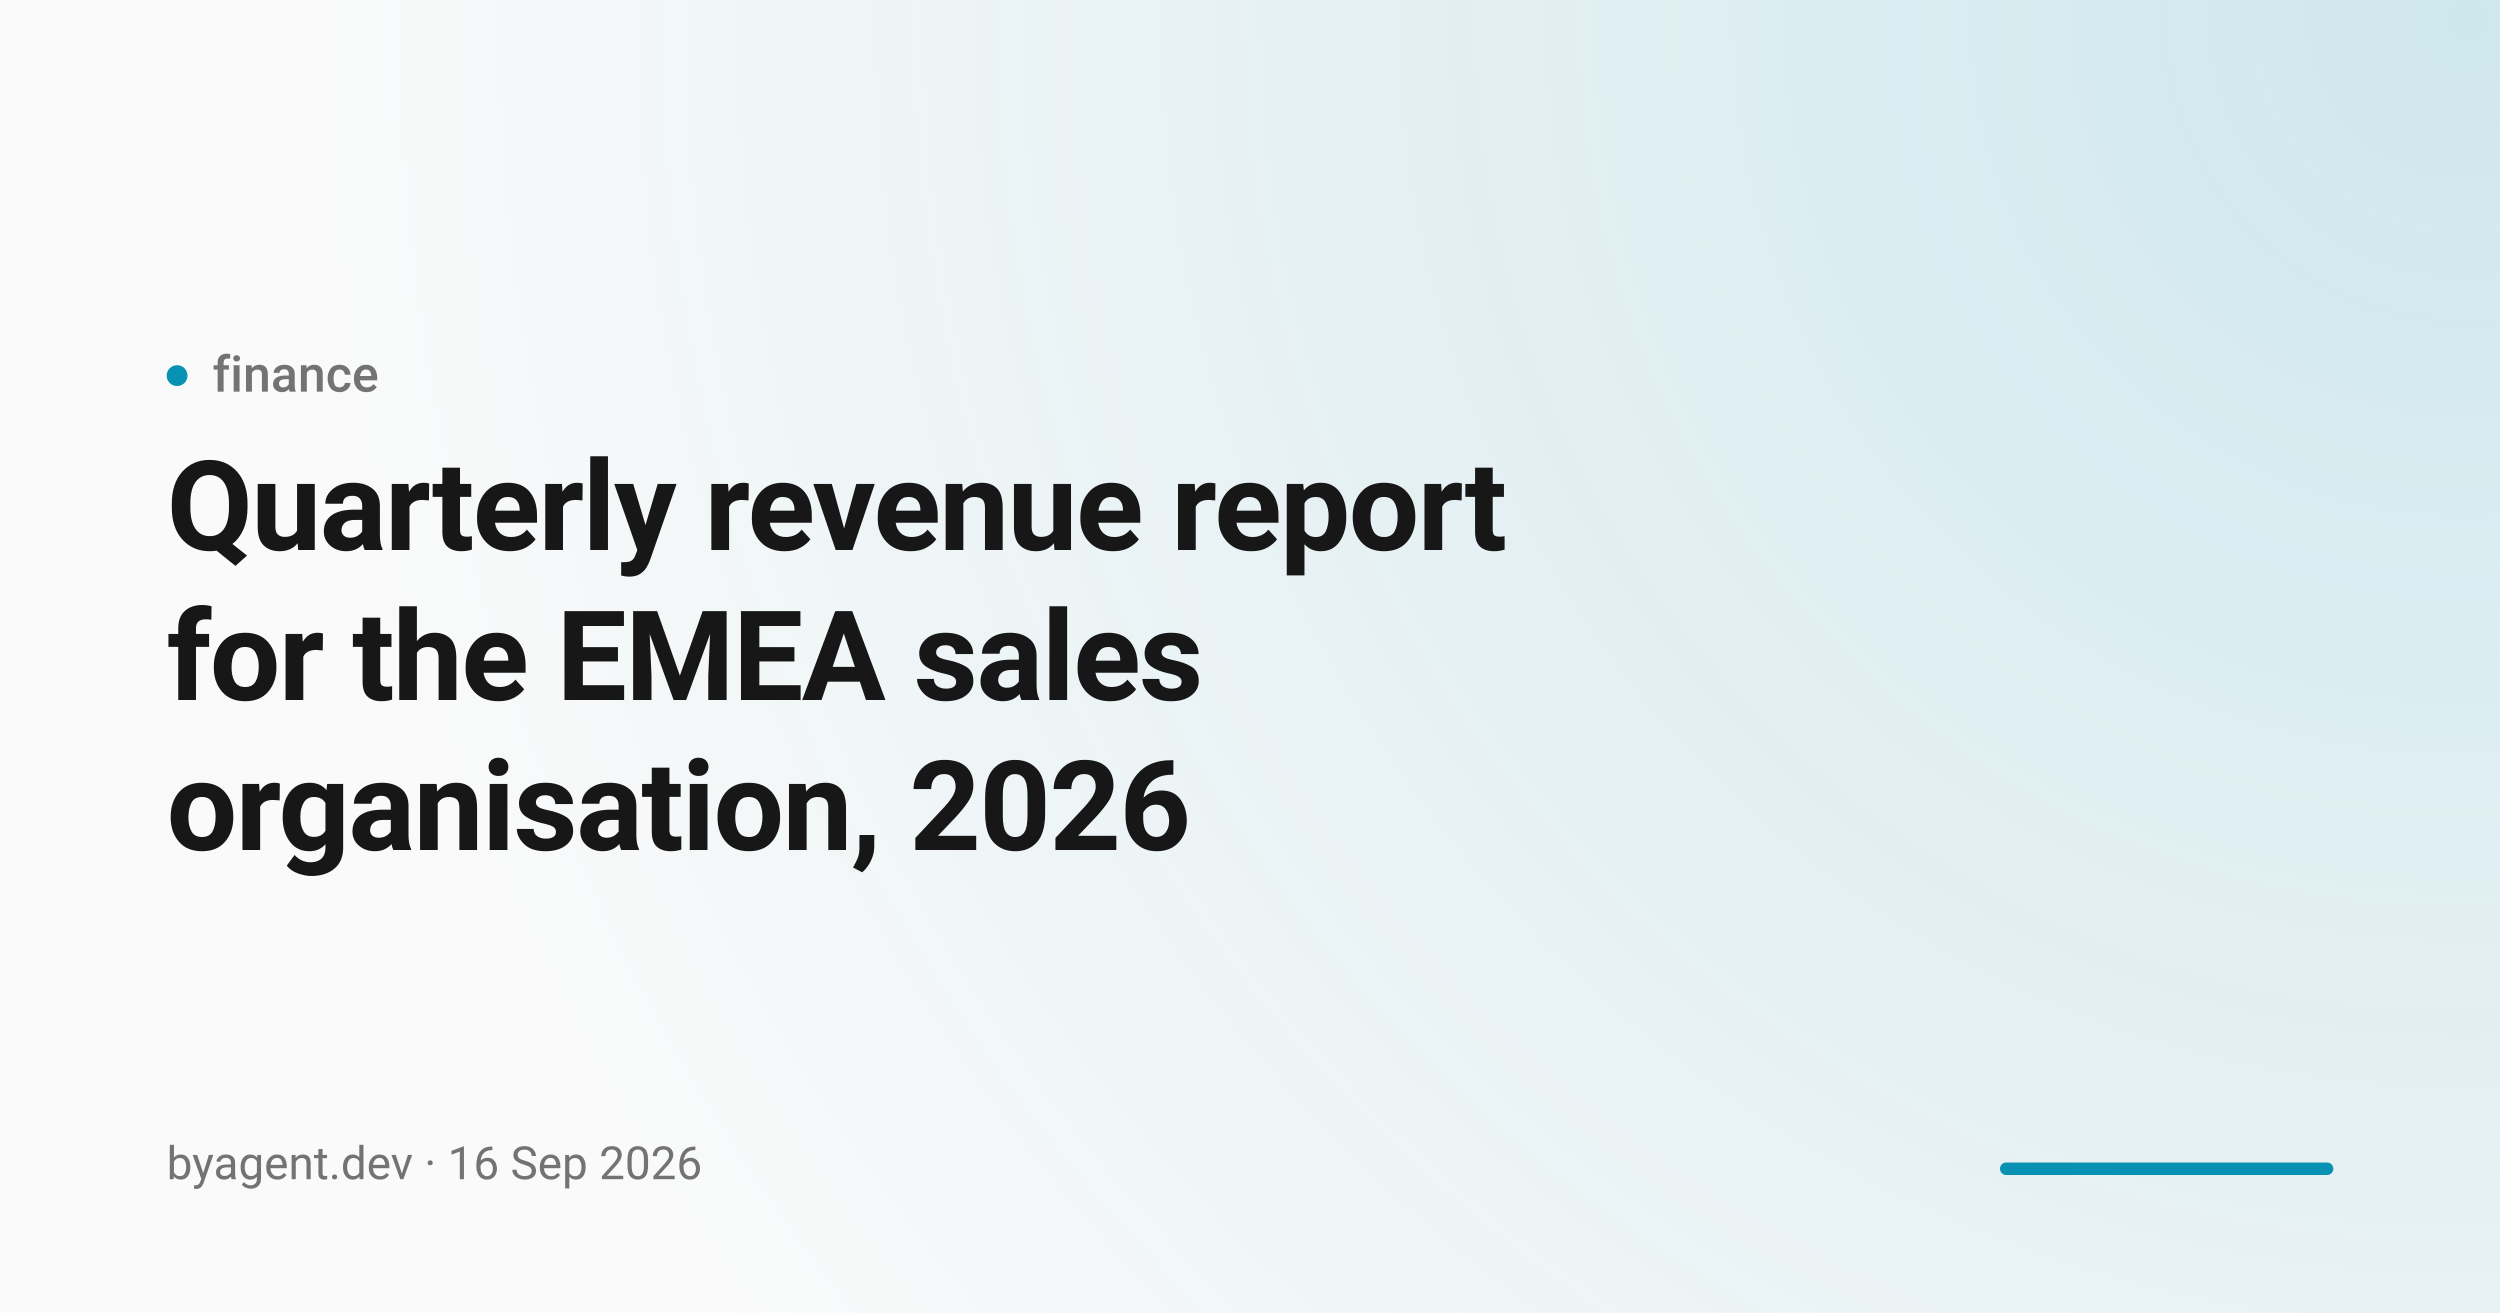
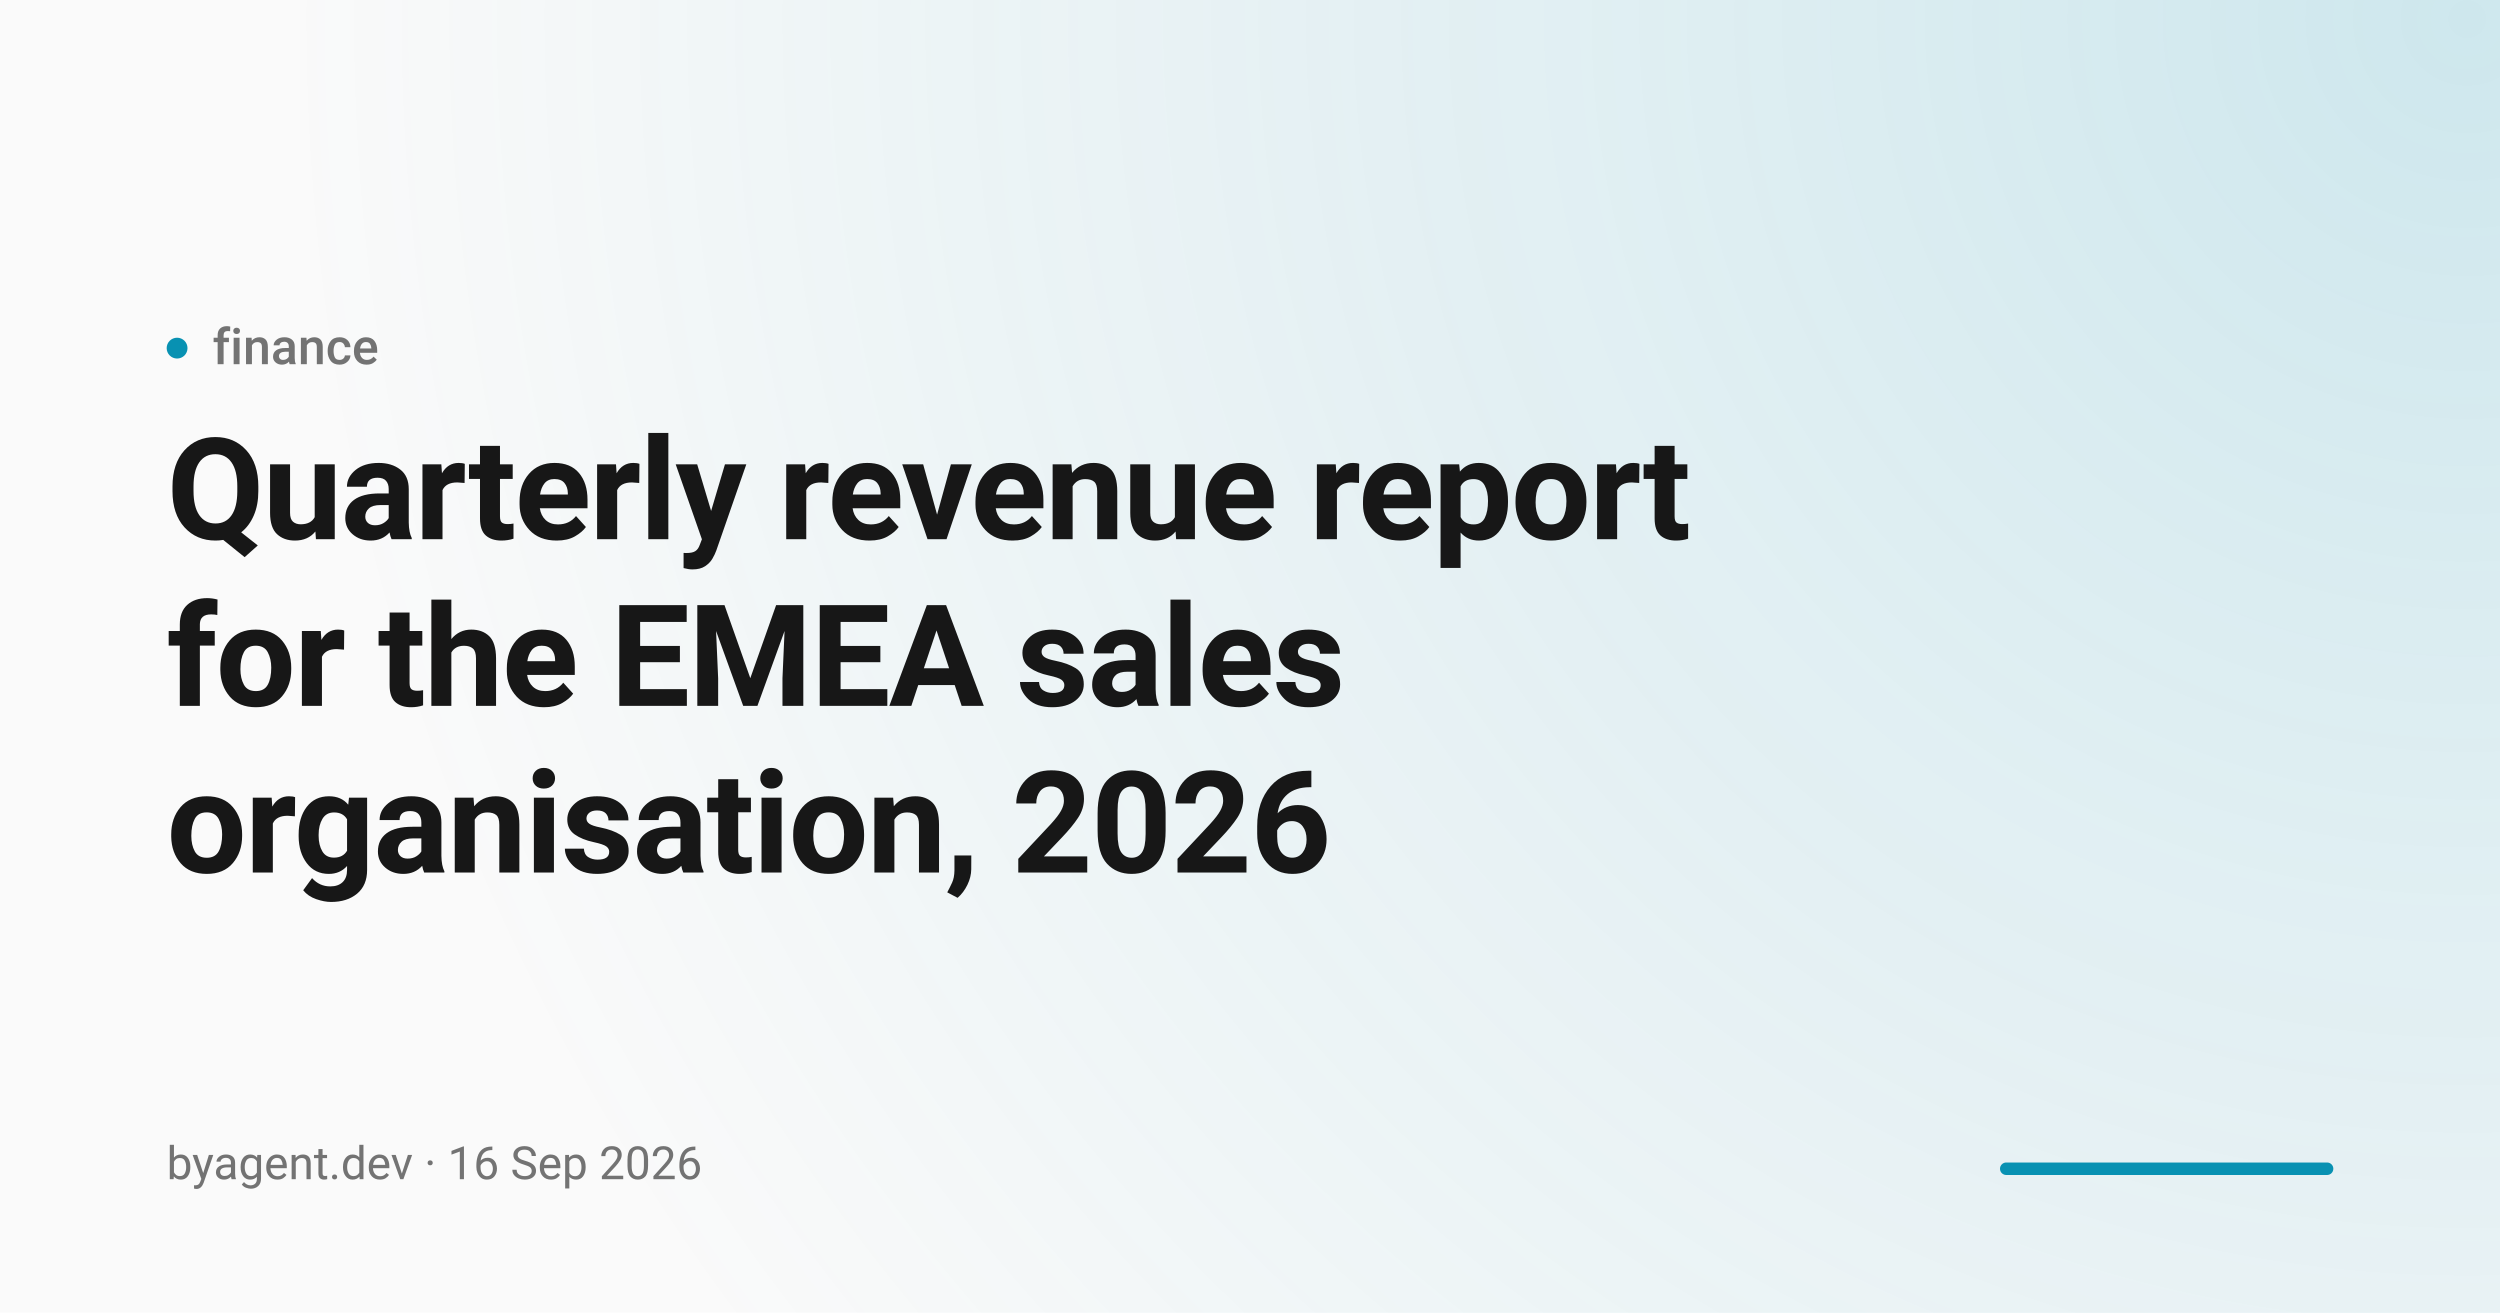
<svg xmlns="http://www.w3.org/2000/svg" viewBox="0 0 1200 630" width="1200" height="630" role="img">
  <rect width="1200" height="630" fill="#fafafa" />
  <defs>
    <radialGradient id="w">
      <stop offset="0" stop-color="#0891b2" stop-opacity="0.18" />
      <stop offset="1" stop-color="#0891b2" stop-opacity="0" />
    </radialGradient>
  </defs>
  <circle cx="1200.0" cy="0.0" r="1080.0" fill="url(#w)" />
-   <circle cx="85.0" cy="180.3" r="5" fill="#0891b2" />
-   <text x="102.0" y="188.0" font-family="-apple-system, BlinkMacSystemFont, 'Segoe UI', Roboto, Helvetica, Arial, sans-serif" font-size="24.0" font-weight="500" fill="#737373">finance</text>
-   <text x="80.0" y="264.0" font-family="-apple-system, BlinkMacSystemFont, 'Segoe UI', Roboto, Helvetica, Arial, sans-serif" font-size="60.0" font-weight="600" letter-spacing="-0.8" fill="#171717">Quarterly revenue report</text>
-   <text x="80.0" y="336.0" font-family="-apple-system, BlinkMacSystemFont, 'Segoe UI', Roboto, Helvetica, Arial, sans-serif" font-size="60.0" font-weight="600" letter-spacing="-0.8" fill="#171717">for the EMEA sales</text>
-   <text x="80.0" y="408.0" font-family="-apple-system, BlinkMacSystemFont, 'Segoe UI', Roboto, Helvetica, Arial, sans-serif" font-size="60.0" font-weight="600" letter-spacing="-0.8" fill="#171717">organisation, 2026</text>
+   <circle cx="85.0" cy="167.1" r="5" fill="#0891b2" />
+   <text x="102.0" y="174.8" font-family="-apple-system, BlinkMacSystemFont, 'Segoe UI', Roboto, Helvetica, Arial, sans-serif" font-size="24.0" font-weight="500" fill="#737373">finance</text>
+   <text x="80.0" y="258.8" font-family="-apple-system, BlinkMacSystemFont, 'Segoe UI', Roboto, Helvetica, Arial, sans-serif" font-size="68.0" font-weight="600" letter-spacing="-0.8" fill="#171717">Quarterly revenue report</text>
+   <text x="80.0" y="338.8" font-family="-apple-system, BlinkMacSystemFont, 'Segoe UI', Roboto, Helvetica, Arial, sans-serif" font-size="68.0" font-weight="600" letter-spacing="-0.8" fill="#171717">for the EMEA sales</text>
+   <text x="80.0" y="418.8" font-family="-apple-system, BlinkMacSystemFont, 'Segoe UI', Roboto, Helvetica, Arial, sans-serif" font-size="68.0" font-weight="600" letter-spacing="-0.8" fill="#171717">organisation, 2026</text>
  <text x="80.0" y="566.0" font-family="-apple-system, BlinkMacSystemFont, 'Segoe UI', Roboto, Helvetica, Arial, sans-serif" font-size="22.0" fill="#737373">byagent.dev · 16 Sep 2026</text>
  <rect x="960.0" y="558.0" width="160.0" height="6.0" rx="3" fill="#0891b2" />
</svg>
